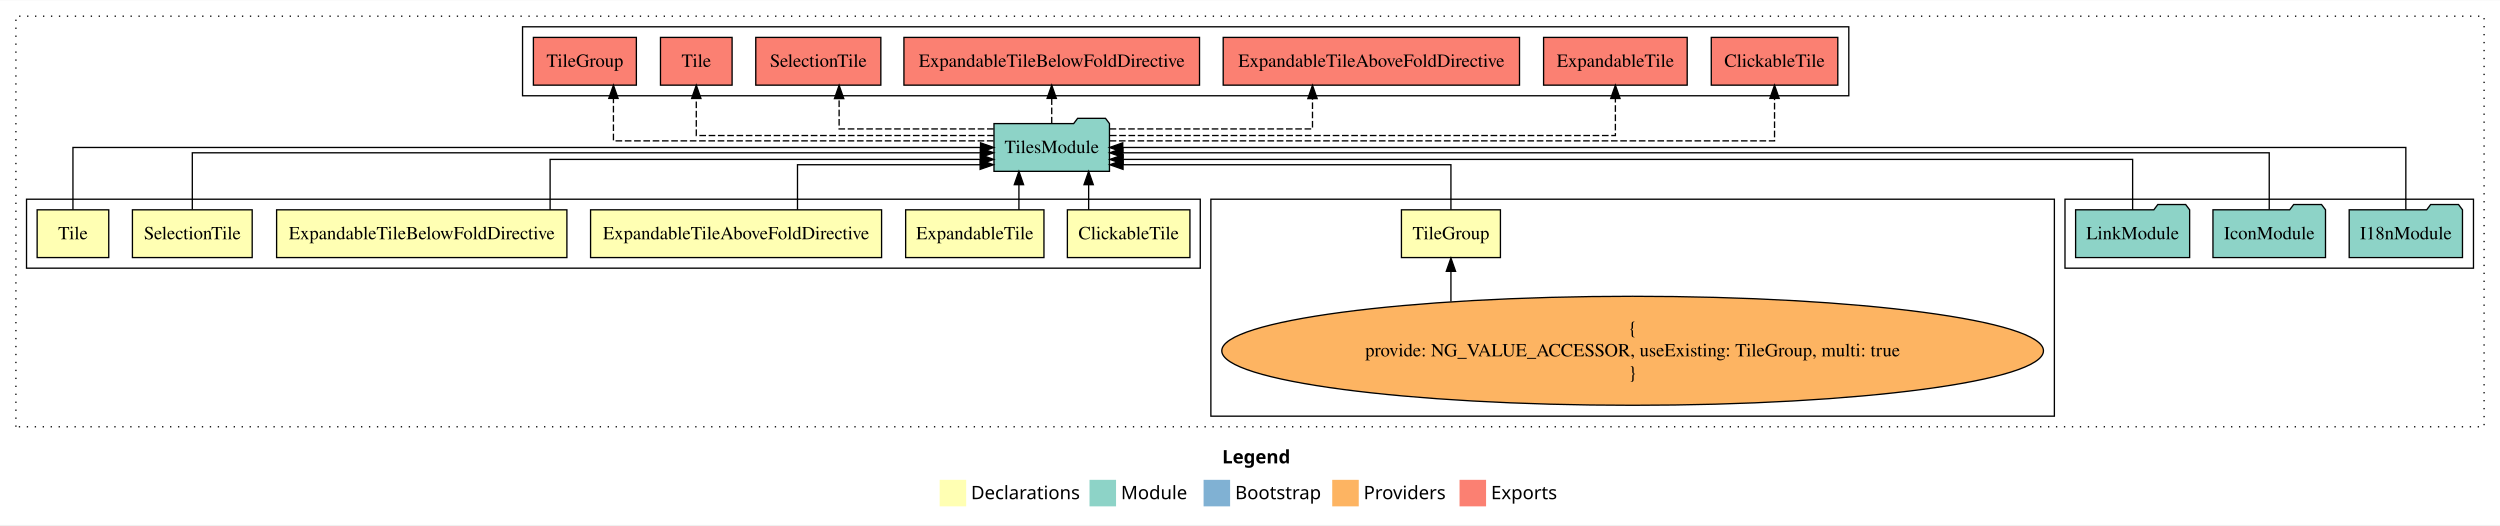
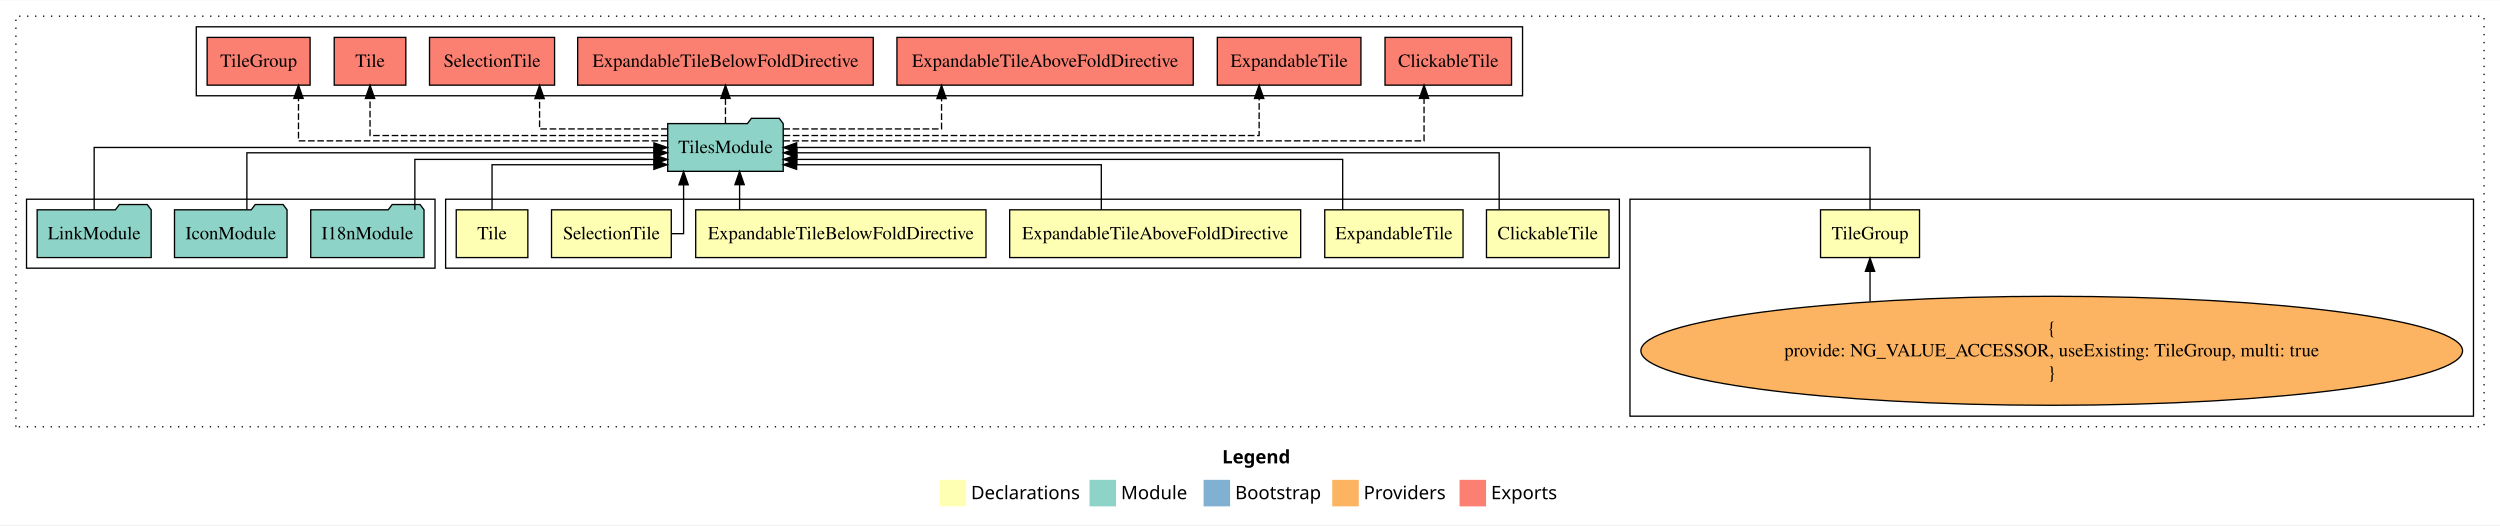
<svg xmlns="http://www.w3.org/2000/svg" width="1885pt" height="396pt" viewBox="0.00 0.00 1885.00 395.59">
  <g id="graph0" class="graph" transform="scale(1 1) rotate(0) translate(4 391.59)">
    <polygon fill="white" stroke="transparent" points="-4,4 -4,-391.59 1881,-391.59 1881,4 -4,4" />
    <text text-anchor="start" x="917.51" y="-42.4" font-family="Times-12" font-weight="bold" font-size="14.00">Legend</text>
    <polygon fill="#ffffb3" stroke="transparent" points="704.5,-10 704.5,-30 724.5,-30 724.5,-10 704.5,-10" />
    <text text-anchor="start" x="728.13" y="-15.4" font-family="Times-12" font-size="14.00">  Declarations</text>
    <polygon fill="#8dd3c7" stroke="transparent" points="817.5,-10 817.5,-30 837.5,-30 837.5,-10 817.5,-10" />
    <text text-anchor="start" x="841.23" y="-15.4" font-family="Times-12" font-size="14.00">  Module</text>
    <polygon fill="#80b1d3" stroke="transparent" points="903.5,-10 903.5,-30 923.5,-30 923.5,-10 903.5,-10" />
    <text text-anchor="start" x="927.28" y="-15.4" font-family="Times-12" font-size="14.00">  Bootstrap</text>
    <polygon fill="#fdb462" stroke="transparent" points="1000.5,-10 1000.5,-30 1020.5,-30 1020.5,-10 1000.5,-10" />
    <text text-anchor="start" x="1024.17" y="-15.4" font-family="Times-12" font-size="14.00">  Providers</text>
    <polygon fill="#fb8072" stroke="transparent" points="1096.5,-10 1096.5,-30 1116.5,-30 1116.5,-10 1096.5,-10" />
    <text text-anchor="start" x="1120.23" y="-15.4" font-family="Times-12" font-size="14.00">  Exports</text>
    <g id="clust1" class="cluster">
      <polygon fill="none" stroke="black" stroke-dasharray="1,5" points="8,-70 8,-379.59 1869,-379.59 1869,-70 8,-70" />
    </g>
-     <g id="clust10" class="cluster">
-       <polygon fill="none" stroke="black" points="1553,-189.59 1553,-241.59 1861,-241.59 1861,-189.59 1553,-189.59" />
+     <g id="clust11" class="cluster">
+       <polygon fill="none" stroke="black" points="144,-319.59 144,-371.59 1144,-371.59 1144,-319.59 144,-319.59" />
    </g>
    <g id="clust9" class="cluster">
-       <polygon fill="none" stroke="black" points="909,-78 909,-241.59 1545,-241.59 1545,-78 909,-78" />
-     </g>
-     <g id="clust11" class="cluster">
-       <polygon fill="none" stroke="black" points="390,-319.59 390,-371.59 1390,-371.59 1390,-319.59 390,-319.59" />
+       <polygon fill="none" stroke="black" points="1225,-78 1225,-241.59 1861,-241.59 1861,-78 1225,-78" />
    </g>
    <g id="clust2" class="cluster">
-       <polygon fill="none" stroke="black" points="16,-189.59 16,-241.59 901,-241.59 901,-189.59 16,-189.59" />
+       <polygon fill="none" stroke="black" points="332,-189.59 332,-241.59 1217,-241.59 1217,-189.59 332,-189.59" />
+     </g>
+     <g id="clust10" class="cluster">
+       <polygon fill="none" stroke="black" points="16,-189.59 16,-241.59 324,-241.59 324,-189.59 16,-189.59" />
    </g>
    <g id="node1" class="node">
-       <polygon fill="#ffffb3" stroke="black" points="893.2,-233.59 800.8,-233.59 800.8,-197.59 893.2,-197.59 893.2,-233.59" />
-       <text text-anchor="middle" x="847" y="-211.39" font-family="Times,serif" font-size="14.00">ClickableTile</text>
+       <polygon fill="#ffffb3" stroke="black" points="1209.2,-233.59 1116.8,-233.59 1116.8,-197.59 1209.2,-197.59 1209.2,-233.59" />
+       <text text-anchor="middle" x="1163" y="-211.39" font-family="Times,serif" font-size="14.00">ClickableTile</text>
    </g>
    <g id="node8" class="node">
-       <polygon fill="#8dd3c7" stroke="black" points="832.54,-298.59 829.54,-302.59 808.54,-302.59 805.54,-298.59 745.46,-298.59 745.46,-262.59 832.54,-262.59 832.54,-298.59" />
-       <text text-anchor="middle" x="789" y="-276.39" font-family="Times,serif" font-size="14.00">TilesModule</text>
+       <polygon fill="#8dd3c7" stroke="black" points="586.54,-298.59 583.54,-302.59 562.54,-302.59 559.54,-298.59 499.46,-298.59 499.46,-262.59 586.54,-262.59 586.54,-298.59" />
+       <text text-anchor="middle" x="543" y="-276.39" font-family="Times,serif" font-size="14.00">TilesModule</text>
    </g>
    <g id="edge1" class="edge">
-       <path fill="none" stroke="black" d="M816.84,-233.7C816.84,-233.7 816.84,-252.58 816.84,-252.58" />
-       <polygon fill="black" stroke="black" points="813.34,-252.58 816.84,-262.58 820.34,-252.58 813.34,-252.58" />
+       <path fill="none" stroke="black" d="M1126.38,-233.89C1126.38,-251.86 1126.38,-276.59 1126.38,-276.59 1126.38,-276.59 596.85,-276.59 596.85,-276.59" />
+       <polygon fill="black" stroke="black" points="596.85,-273.09 586.85,-276.59 596.85,-280.09 596.85,-273.09" />
    </g>
    <g id="node2" class="node">
-       <polygon fill="#ffffb3" stroke="black" points="783.14,-233.59 678.86,-233.59 678.86,-197.59 783.14,-197.59 783.14,-233.59" />
-       <text text-anchor="middle" x="731" y="-211.39" font-family="Times,serif" font-size="14.00">ExpandableTile</text>
+       <polygon fill="#ffffb3" stroke="black" points="1099.14,-233.59 994.86,-233.59 994.86,-197.59 1099.14,-197.59 1099.14,-233.59" />
+       <text text-anchor="middle" x="1047" y="-211.39" font-family="Times,serif" font-size="14.00">ExpandableTile</text>
    </g>
    <g id="edge2" class="edge">
-       <path fill="none" stroke="black" d="M764.27,-233.7C764.27,-233.7 764.27,-252.58 764.27,-252.58" />
-       <polygon fill="black" stroke="black" points="760.77,-252.58 764.27,-262.58 767.77,-252.58 760.77,-252.58" />
+       <path fill="none" stroke="black" d="M1008.38,-233.62C1008.38,-249.99 1008.38,-271.59 1008.38,-271.59 1008.38,-271.59 596.78,-271.59 596.78,-271.59" />
+       <polygon fill="black" stroke="black" points="596.78,-268.09 586.78,-271.59 596.78,-275.09 596.78,-268.09" />
    </g>
    <g id="node3" class="node">
-       <polygon fill="#ffffb3" stroke="black" points="660.71,-233.59 441.29,-233.59 441.29,-197.59 660.71,-197.59 660.71,-233.59" />
-       <text text-anchor="middle" x="551" y="-211.39" font-family="Times,serif" font-size="14.00">ExpandableTileAboveFoldDirective</text>
+       <polygon fill="#ffffb3" stroke="black" points="976.71,-233.59 757.29,-233.59 757.29,-197.59 976.71,-197.59 976.71,-233.59" />
+       <text text-anchor="middle" x="867" y="-211.39" font-family="Times,serif" font-size="14.00">ExpandableTileAboveFoldDirective</text>
    </g>
    <g id="edge3" class="edge">
-       <path fill="none" stroke="black" d="M597.31,-233.78C597.31,-248.77 597.31,-267.59 597.31,-267.59 597.31,-267.59 735.02,-267.59 735.02,-267.59" />
-       <polygon fill="black" stroke="black" points="735.02,-271.09 745.02,-267.59 735.02,-264.09 735.02,-271.09" />
+       <path fill="none" stroke="black" d="M826.38,-233.78C826.38,-248.77 826.38,-267.59 826.38,-267.59 826.38,-267.59 596.66,-267.59 596.66,-267.59" />
+       <polygon fill="black" stroke="black" points="596.66,-264.09 586.66,-267.59 596.66,-271.09 596.66,-264.09" />
    </g>
    <g id="node4" class="node">
-       <polygon fill="#ffffb3" stroke="black" points="423.44,-233.59 204.56,-233.59 204.56,-197.59 423.44,-197.59 423.44,-233.59" />
-       <text text-anchor="middle" x="314" y="-211.39" font-family="Times,serif" font-size="14.00">ExpandableTileBelowFoldDirective</text>
+       <polygon fill="#ffffb3" stroke="black" points="739.44,-233.59 520.56,-233.59 520.56,-197.59 739.44,-197.59 739.44,-233.59" />
+       <text text-anchor="middle" x="630" y="-211.39" font-family="Times,serif" font-size="14.00">ExpandableTileBelowFoldDirective</text>
    </g>
    <g id="edge4" class="edge">
-       <path fill="none" stroke="black" d="M410.78,-233.62C410.78,-249.99 410.78,-271.59 410.78,-271.59 410.78,-271.59 735.24,-271.59 735.24,-271.59" />
-       <polygon fill="black" stroke="black" points="735.24,-275.09 745.24,-271.59 735.24,-268.09 735.24,-275.09" />
+       <path fill="none" stroke="black" d="M553.65,-233.7C553.65,-233.7 553.65,-252.58 553.65,-252.58" />
+       <polygon fill="black" stroke="black" points="550.15,-252.58 553.65,-262.58 557.15,-252.58 550.15,-252.58" />
    </g>
    <g id="node5" class="node">
-       <polygon fill="#ffffb3" stroke="black" points="186.15,-233.59 95.85,-233.59 95.85,-197.59 186.15,-197.59 186.15,-233.59" />
-       <text text-anchor="middle" x="141" y="-211.39" font-family="Times,serif" font-size="14.00">SelectionTile</text>
+       <polygon fill="#ffffb3" stroke="black" points="502.15,-233.59 411.85,-233.59 411.85,-197.59 502.15,-197.59 502.15,-233.59" />
+       <text text-anchor="middle" x="457" y="-211.39" font-family="Times,serif" font-size="14.00">SelectionTile</text>
    </g>
    <g id="edge5" class="edge">
-       <path fill="none" stroke="black" d="M141,-233.89C141,-251.86 141,-276.59 141,-276.59 141,-276.59 735.22,-276.59 735.22,-276.59" />
-       <polygon fill="black" stroke="black" points="735.22,-280.09 745.22,-276.59 735.22,-273.09 735.22,-280.09" />
+       <path fill="none" stroke="black" d="M502.44,-215.59C507.81,-215.59 511.43,-215.59 511.43,-215.59 511.43,-215.59 511.43,-252.48 511.43,-252.48" />
+       <polygon fill="black" stroke="black" points="507.93,-252.48 511.43,-262.48 514.93,-252.48 507.93,-252.48" />
    </g>
    <g id="node6" class="node">
-       <polygon fill="#ffffb3" stroke="black" points="78,-233.59 24,-233.59 24,-197.59 78,-197.59 78,-233.59" />
-       <text text-anchor="middle" x="51" y="-211.39" font-family="Times,serif" font-size="14.00">Tile</text>
+       <polygon fill="#ffffb3" stroke="black" points="394,-233.59 340,-233.59 340,-197.59 394,-197.59 394,-233.59" />
+       <text text-anchor="middle" x="367" y="-211.39" font-family="Times,serif" font-size="14.00">Tile</text>
    </g>
    <g id="edge6" class="edge">
-       <path fill="none" stroke="black" d="M51,-233.7C51,-252.93 51,-280.59 51,-280.59 51,-280.59 735.32,-280.59 735.32,-280.59" />
-       <polygon fill="black" stroke="black" points="735.32,-284.09 745.32,-280.59 735.32,-277.09 735.32,-284.09" />
+       <path fill="none" stroke="black" d="M367,-233.78C367,-248.77 367,-267.59 367,-267.59 367,-267.59 489.04,-267.59 489.04,-267.59" />
+       <polygon fill="black" stroke="black" points="489.04,-271.09 499.04,-267.59 489.04,-264.09 489.04,-271.09" />
    </g>
    <g id="node7" class="node">
-       <polygon fill="#ffffb3" stroke="black" points="1127.32,-233.59 1052.68,-233.59 1052.68,-197.59 1127.32,-197.59 1127.32,-233.59" />
-       <text text-anchor="middle" x="1090" y="-211.39" font-family="Times,serif" font-size="14.00">TileGroup</text>
+       <polygon fill="#ffffb3" stroke="black" points="1443.32,-233.59 1368.68,-233.59 1368.68,-197.59 1443.32,-197.59 1443.32,-233.59" />
+       <text text-anchor="middle" x="1406" y="-211.39" font-family="Times,serif" font-size="14.00">TileGroup</text>
    </g>
    <g id="edge7" class="edge">
-       <path fill="none" stroke="black" d="M1090,-233.78C1090,-248.77 1090,-267.59 1090,-267.59 1090,-267.59 842.77,-267.59 842.77,-267.59" />
-       <polygon fill="black" stroke="black" points="842.77,-264.09 832.77,-267.59 842.77,-271.09 842.77,-264.09" />
+       <path fill="none" stroke="black" d="M1406,-233.7C1406,-252.93 1406,-280.59 1406,-280.59 1406,-280.59 596.68,-280.59 596.68,-280.59" />
+       <polygon fill="black" stroke="black" points="596.68,-277.09 586.68,-280.59 596.68,-284.09 596.68,-277.09" />
    </g>
    <g id="node13" class="node">
-       <polygon fill="#fb8072" stroke="black" points="1381.7,-363.59 1286.3,-363.59 1286.3,-327.59 1381.7,-327.59 1381.7,-363.59" />
-       <text text-anchor="middle" x="1334" y="-341.39" font-family="Times,serif" font-size="14.00">ClickableTile </text>
+       <polygon fill="#fb8072" stroke="black" points="1135.7,-363.59 1040.3,-363.59 1040.3,-327.59 1135.7,-327.59 1135.7,-363.59" />
+       <text text-anchor="middle" x="1088" y="-341.39" font-family="Times,serif" font-size="14.00">ClickableTile </text>
    </g>
    <g id="edge12" class="edge">
-       <path fill="none" stroke="black" stroke-dasharray="5,2" d="M832.68,-285.59C962,-285.59 1334,-285.59 1334,-285.59 1334,-285.59 1334,-317.59 1334,-317.59" />
-       <polygon fill="black" stroke="black" points="1330.5,-317.59 1334,-327.59 1337.5,-317.59 1330.5,-317.59" />
+       <path fill="none" stroke="black" stroke-dasharray="5,2" d="M586.55,-285.59C712.75,-285.59 1069.73,-285.59 1069.73,-285.59 1069.73,-285.59 1069.73,-317.59 1069.73,-317.59" />
+       <polygon fill="black" stroke="black" points="1066.23,-317.59 1069.73,-327.59 1073.23,-317.59 1066.23,-317.59" />
    </g>
    <g id="node14" class="node">
-       <polygon fill="#fb8072" stroke="black" points="1268.14,-363.59 1159.86,-363.59 1159.86,-327.59 1268.14,-327.59 1268.14,-363.59" />
-       <text text-anchor="middle" x="1214" y="-341.39" font-family="Times,serif" font-size="14.00">ExpandableTile </text>
+       <polygon fill="#fb8072" stroke="black" points="1022.14,-363.59 913.86,-363.59 913.86,-327.59 1022.14,-327.59 1022.14,-363.59" />
+       <text text-anchor="middle" x="968" y="-341.39" font-family="Times,serif" font-size="14.00">ExpandableTile </text>
    </g>
    <g id="edge13" class="edge">
-       <path fill="none" stroke="black" stroke-dasharray="5,2" d="M832.88,-289.59C941.47,-289.59 1214,-289.59 1214,-289.59 1214,-289.59 1214,-317.56 1214,-317.56" />
-       <polygon fill="black" stroke="black" points="1210.5,-317.56 1214,-327.56 1217.5,-317.56 1210.5,-317.56" />
+       <path fill="none" stroke="black" stroke-dasharray="5,2" d="M586.83,-289.59C691.12,-289.59 945.39,-289.59 945.39,-289.59 945.39,-289.59 945.39,-317.56 945.39,-317.56" />
+       <polygon fill="black" stroke="black" points="941.89,-317.56 945.39,-327.56 948.89,-317.56 941.89,-317.56" />
    </g>
    <g id="node15" class="node">
-       <polygon fill="#fb8072" stroke="black" points="1141.71,-363.59 918.29,-363.59 918.29,-327.59 1141.71,-327.59 1141.71,-363.59" />
-       <text text-anchor="middle" x="1030" y="-341.39" font-family="Times,serif" font-size="14.00">ExpandableTileAboveFoldDirective </text>
+       <polygon fill="#fb8072" stroke="black" points="895.71,-363.59 672.29,-363.59 672.29,-327.59 895.71,-327.59 895.71,-363.59" />
+       <text text-anchor="middle" x="784" y="-341.39" font-family="Times,serif" font-size="14.00">ExpandableTileAboveFoldDirective </text>
    </g>
    <g id="edge14" class="edge">
-       <path fill="none" stroke="black" stroke-dasharray="5,2" d="M832.64,-294.59C890.56,-294.59 985.62,-294.59 985.62,-294.59 985.62,-294.59 985.62,-317.47 985.62,-317.47" />
-       <polygon fill="black" stroke="black" points="982.12,-317.47 985.62,-327.47 989.12,-317.47 982.12,-317.47" />
+       <path fill="none" stroke="black" stroke-dasharray="5,2" d="M586.66,-294.59C634.93,-294.59 705.93,-294.59 705.93,-294.59 705.93,-294.59 705.93,-317.47 705.93,-317.47" />
+       <polygon fill="black" stroke="black" points="702.43,-317.47 705.93,-327.47 709.43,-317.47 702.43,-317.47" />
    </g>
    <g id="node16" class="node">
-       <polygon fill="#fb8072" stroke="black" points="900.44,-363.59 677.56,-363.59 677.56,-327.59 900.44,-327.59 900.44,-363.59" />
-       <text text-anchor="middle" x="789" y="-341.39" font-family="Times,serif" font-size="14.00">ExpandableTileBelowFoldDirective </text>
+       <polygon fill="#fb8072" stroke="black" points="654.44,-363.59 431.56,-363.59 431.56,-327.59 654.44,-327.59 654.44,-363.59" />
+       <text text-anchor="middle" x="543" y="-341.39" font-family="Times,serif" font-size="14.00">ExpandableTileBelowFoldDirective </text>
    </g>
    <g id="edge15" class="edge">
-       <path fill="none" stroke="black" stroke-dasharray="5,2" d="M789,-298.7C789,-298.7 789,-317.58 789,-317.58" />
-       <polygon fill="black" stroke="black" points="785.5,-317.58 789,-327.58 792.5,-317.58 785.5,-317.58" />
+       <path fill="none" stroke="black" stroke-dasharray="5,2" d="M543,-298.7C543,-298.7 543,-317.58 543,-317.58" />
+       <polygon fill="black" stroke="black" points="539.5,-317.58 543,-327.58 546.5,-317.58 539.5,-317.58" />
    </g>
    <g id="node17" class="node">
-       <polygon fill="#fb8072" stroke="black" points="660.15,-363.59 565.85,-363.59 565.85,-327.59 660.15,-327.59 660.15,-363.59" />
-       <text text-anchor="middle" x="613" y="-341.39" font-family="Times,serif" font-size="14.00">SelectionTile </text>
+       <polygon fill="#fb8072" stroke="black" points="414.15,-363.59 319.85,-363.59 319.85,-327.59 414.15,-327.59 414.15,-363.59" />
+       <text text-anchor="middle" x="367" y="-341.39" font-family="Times,serif" font-size="14.00">SelectionTile </text>
    </g>
    <g id="edge16" class="edge">
-       <path fill="none" stroke="black" stroke-dasharray="5,2" d="M745.19,-294.59C697.73,-294.59 628.69,-294.59 628.69,-294.59 628.69,-294.59 628.69,-317.47 628.69,-317.47" />
-       <polygon fill="black" stroke="black" points="625.19,-317.47 628.69,-327.47 632.19,-317.47 625.19,-317.47" />
+       <path fill="none" stroke="black" stroke-dasharray="5,2" d="M499.42,-294.59C458.28,-294.59 402.84,-294.59 402.84,-294.59 402.84,-294.59 402.84,-317.47 402.84,-317.47" />
+       <polygon fill="black" stroke="black" points="399.34,-317.47 402.84,-327.47 406.34,-317.47 399.34,-317.47" />
    </g>
    <g id="node18" class="node">
-       <polygon fill="#fb8072" stroke="black" points="548,-363.59 494,-363.59 494,-327.59 548,-327.59 548,-363.59" />
-       <text text-anchor="middle" x="521" y="-341.39" font-family="Times,serif" font-size="14.00">Tile </text>
+       <polygon fill="#fb8072" stroke="black" points="302,-363.59 248,-363.59 248,-327.59 302,-327.59 302,-363.59" />
+       <text text-anchor="middle" x="275" y="-341.39" font-family="Times,serif" font-size="14.00">Tile </text>
    </g>
    <g id="edge17" class="edge">
-       <path fill="none" stroke="black" stroke-dasharray="5,2" d="M745.34,-289.59C669.4,-289.59 521,-289.59 521,-289.59 521,-289.59 521,-317.56 521,-317.56" />
-       <polygon fill="black" stroke="black" points="517.5,-317.56 521,-327.56 524.5,-317.56 517.5,-317.56" />
+       <path fill="none" stroke="black" stroke-dasharray="5,2" d="M499.34,-289.59C423.4,-289.59 275,-289.59 275,-289.59 275,-289.59 275,-317.56 275,-317.56" />
+       <polygon fill="black" stroke="black" points="271.5,-317.56 275,-327.56 278.5,-317.56 271.5,-317.56" />
    </g>
    <g id="node19" class="node">
-       <polygon fill="#fb8072" stroke="black" points="475.82,-363.59 398.18,-363.59 398.18,-327.59 475.82,-327.59 475.82,-363.59" />
-       <text text-anchor="middle" x="437" y="-341.39" font-family="Times,serif" font-size="14.00">TileGroup </text>
+       <polygon fill="#fb8072" stroke="black" points="229.82,-363.59 152.18,-363.59 152.18,-327.59 229.82,-327.59 229.82,-363.59" />
+       <text text-anchor="middle" x="191" y="-341.39" font-family="Times,serif" font-size="14.00">TileGroup </text>
    </g>
    <g id="edge18" class="edge">
-       <path fill="none" stroke="black" stroke-dasharray="5,2" d="M745.12,-285.59C655.22,-285.59 458.53,-285.59 458.53,-285.59 458.53,-285.59 458.53,-317.59 458.53,-317.59" />
-       <polygon fill="black" stroke="black" points="455.03,-317.59 458.53,-327.59 462.03,-317.59 455.03,-317.59" />
+       <path fill="none" stroke="black" stroke-dasharray="5,2" d="M499.25,-285.59C411.22,-285.59 221.06,-285.59 221.06,-285.59 221.06,-285.59 221.06,-317.59 221.06,-317.59" />
+       <polygon fill="black" stroke="black" points="217.56,-317.59 221.06,-327.59 224.56,-317.59 217.56,-317.59" />
    </g>
    <g id="node9" class="node">
-       <ellipse fill="#fdb462" stroke="black" cx="1227" cy="-127.3" rx="309.77" ry="41.09" />
-       <text text-anchor="middle" x="1227" y="-139.9" font-family="Times,serif" font-size="14.00">{</text>
-       <text text-anchor="middle" x="1227" y="-123.1" font-family="Times,serif" font-size="14.00">    provide: NG_VALUE_ACCESSOR, useExisting: TileGroup, multi: true</text>
-       <text text-anchor="middle" x="1227" y="-106.3" font-family="Times,serif" font-size="14.00">}</text>
+       <ellipse fill="#fdb462" stroke="black" cx="1543" cy="-127.3" rx="309.77" ry="41.09" />
+       <text text-anchor="middle" x="1543" y="-139.9" font-family="Times,serif" font-size="14.00">{</text>
+       <text text-anchor="middle" x="1543" y="-123.1" font-family="Times,serif" font-size="14.00">    provide: NG_VALUE_ACCESSOR, useExisting: TileGroup, multi: true</text>
+       <text text-anchor="middle" x="1543" y="-106.3" font-family="Times,serif" font-size="14.00">}</text>
    </g>
    <g id="edge8" class="edge">
-       <path fill="none" stroke="black" d="M1090,-164.48C1090,-164.48 1090,-187.22 1090,-187.22" />
-       <polygon fill="black" stroke="black" points="1086.5,-187.22 1090,-197.22 1093.5,-187.22 1086.5,-187.22" />
+       <path fill="none" stroke="black" d="M1406,-164.48C1406,-164.48 1406,-187.22 1406,-187.22" />
+       <polygon fill="black" stroke="black" points="1402.5,-187.22 1406,-197.22 1409.5,-187.22 1402.5,-187.22" />
    </g>
    <g id="node10" class="node">
-       <polygon fill="#8dd3c7" stroke="black" points="1852.71,-233.59 1849.71,-237.59 1828.71,-237.59 1825.71,-233.59 1767.29,-233.59 1767.29,-197.59 1852.71,-197.59 1852.71,-233.59" />
-       <text text-anchor="middle" x="1810" y="-211.39" font-family="Times,serif" font-size="14.00">I18nModule</text>
+       <polygon fill="#8dd3c7" stroke="black" points="315.71,-233.59 312.71,-237.59 291.71,-237.59 288.71,-233.59 230.29,-233.59 230.29,-197.59 315.71,-197.59 315.71,-233.59" />
+       <text text-anchor="middle" x="273" y="-211.39" font-family="Times,serif" font-size="14.00">I18nModule</text>
    </g>
    <g id="edge9" class="edge">
-       <path fill="none" stroke="black" d="M1810,-233.7C1810,-252.93 1810,-280.59 1810,-280.59 1810,-280.59 842.54,-280.59 842.54,-280.59" />
-       <polygon fill="black" stroke="black" points="842.54,-277.09 832.54,-280.59 842.54,-284.09 842.54,-277.09" />
+       <path fill="none" stroke="black" d="M308.8,-233.62C308.8,-249.99 308.8,-271.59 308.8,-271.59 308.8,-271.59 489.22,-271.59 489.22,-271.59" />
+       <polygon fill="black" stroke="black" points="489.22,-275.09 499.22,-271.59 489.22,-268.09 489.22,-275.09" />
    </g>
    <g id="node11" class="node">
-       <polygon fill="#8dd3c7" stroke="black" points="1749.43,-233.59 1746.43,-237.59 1725.43,-237.59 1722.43,-233.59 1664.57,-233.59 1664.57,-197.59 1749.43,-197.59 1749.43,-233.59" />
-       <text text-anchor="middle" x="1707" y="-211.39" font-family="Times,serif" font-size="14.00">IconModule</text>
+       <polygon fill="#8dd3c7" stroke="black" points="212.43,-233.59 209.43,-237.59 188.43,-237.59 185.43,-233.59 127.57,-233.59 127.57,-197.59 212.43,-197.59 212.43,-233.59" />
+       <text text-anchor="middle" x="170" y="-211.39" font-family="Times,serif" font-size="14.00">IconModule</text>
    </g>
    <g id="edge10" class="edge">
-       <path fill="none" stroke="black" d="M1707,-233.89C1707,-251.86 1707,-276.59 1707,-276.59 1707,-276.59 842.66,-276.59 842.66,-276.59" />
-       <polygon fill="black" stroke="black" points="842.66,-273.09 832.66,-276.59 842.66,-280.09 842.66,-273.09" />
+       <path fill="none" stroke="black" d="M182.15,-233.89C182.15,-251.86 182.15,-276.59 182.15,-276.59 182.15,-276.59 489.11,-276.59 489.11,-276.59" />
+       <polygon fill="black" stroke="black" points="489.11,-280.09 499.11,-276.59 489.11,-273.09 489.11,-280.09" />
    </g>
    <g id="node12" class="node">
-       <polygon fill="#8dd3c7" stroke="black" points="1646.99,-233.59 1643.99,-237.59 1622.99,-237.59 1619.99,-233.59 1561.01,-233.59 1561.01,-197.59 1646.99,-197.59 1646.99,-233.59" />
-       <text text-anchor="middle" x="1604" y="-211.39" font-family="Times,serif" font-size="14.00">LinkModule</text>
+       <polygon fill="#8dd3c7" stroke="black" points="109.99,-233.59 106.99,-237.59 85.99,-237.59 82.99,-233.59 24.01,-233.59 24.01,-197.59 109.99,-197.59 109.99,-233.59" />
+       <text text-anchor="middle" x="67" y="-211.39" font-family="Times,serif" font-size="14.00">LinkModule</text>
    </g>
    <g id="edge11" class="edge">
-       <path fill="none" stroke="black" d="M1604,-233.62C1604,-249.99 1604,-271.59 1604,-271.59 1604,-271.59 842.82,-271.59 842.82,-271.59" />
-       <polygon fill="black" stroke="black" points="842.82,-268.09 832.82,-271.59 842.82,-275.09 842.82,-268.09" />
+       <path fill="none" stroke="black" d="M67,-233.7C67,-252.93 67,-280.59 67,-280.59 67,-280.59 489.07,-280.59 489.07,-280.59" />
+       <polygon fill="black" stroke="black" points="489.07,-284.09 499.07,-280.59 489.07,-277.09 489.07,-284.09" />
    </g>
  </g>
</svg>
